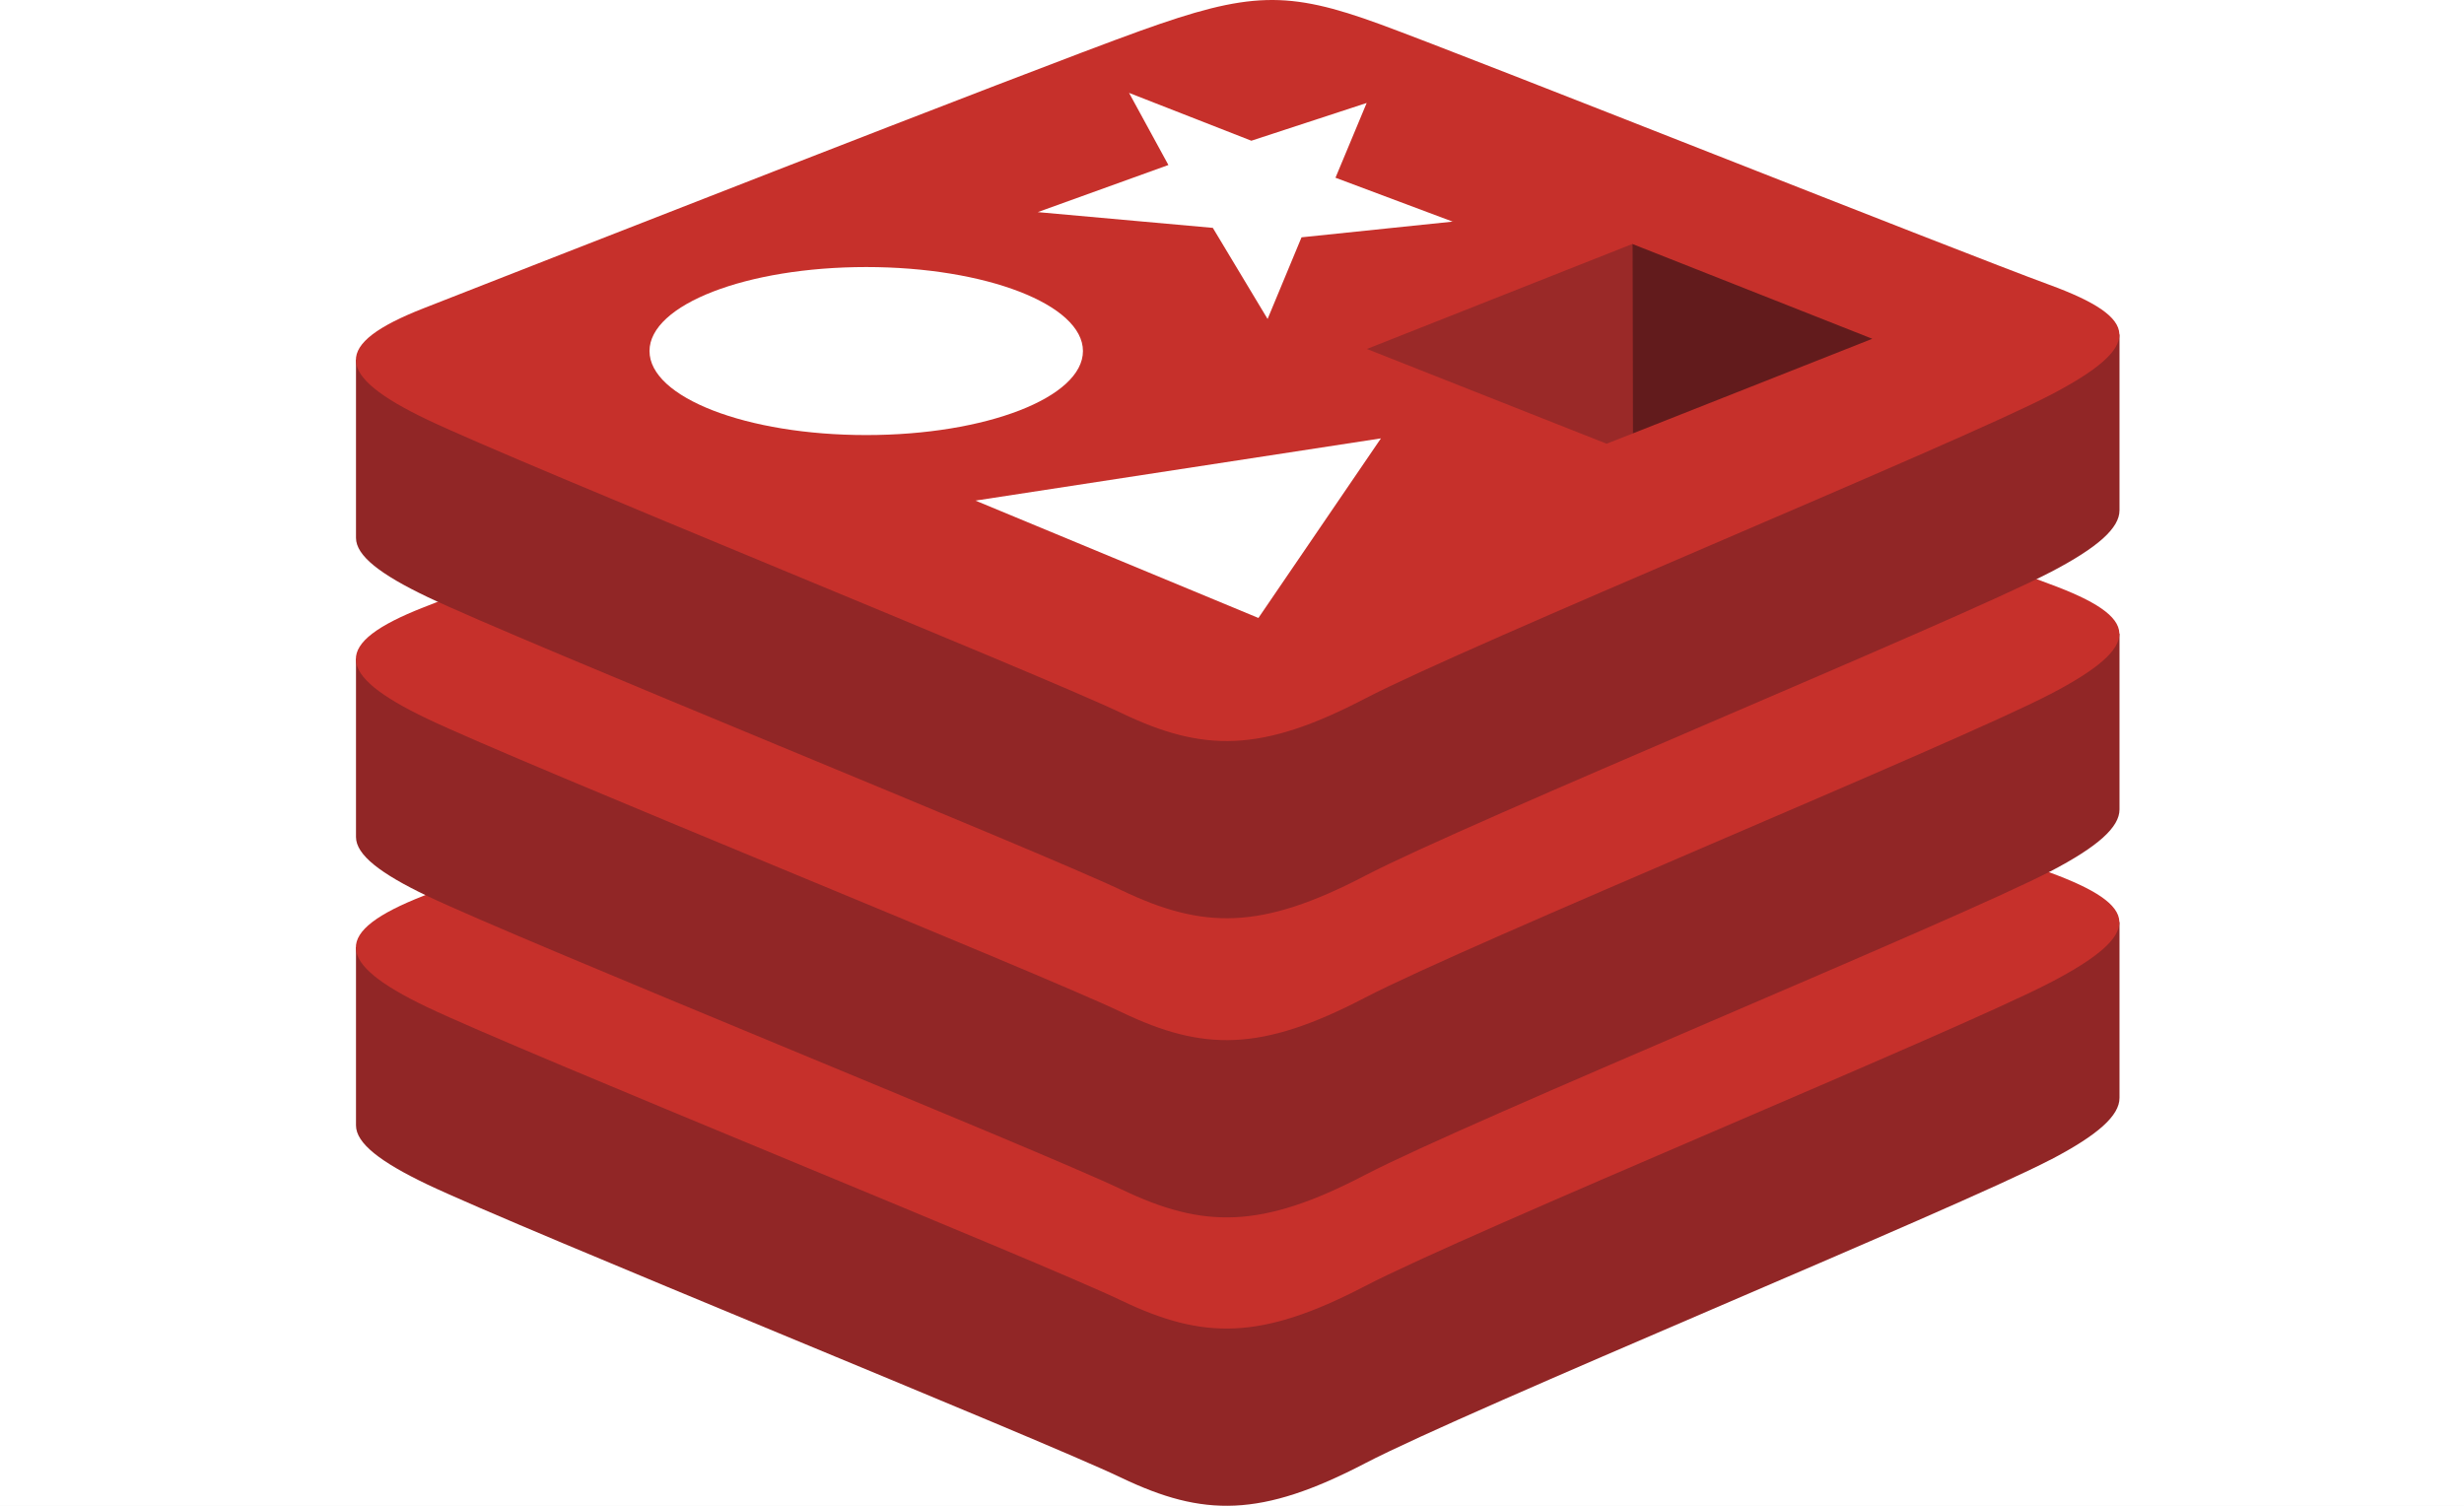
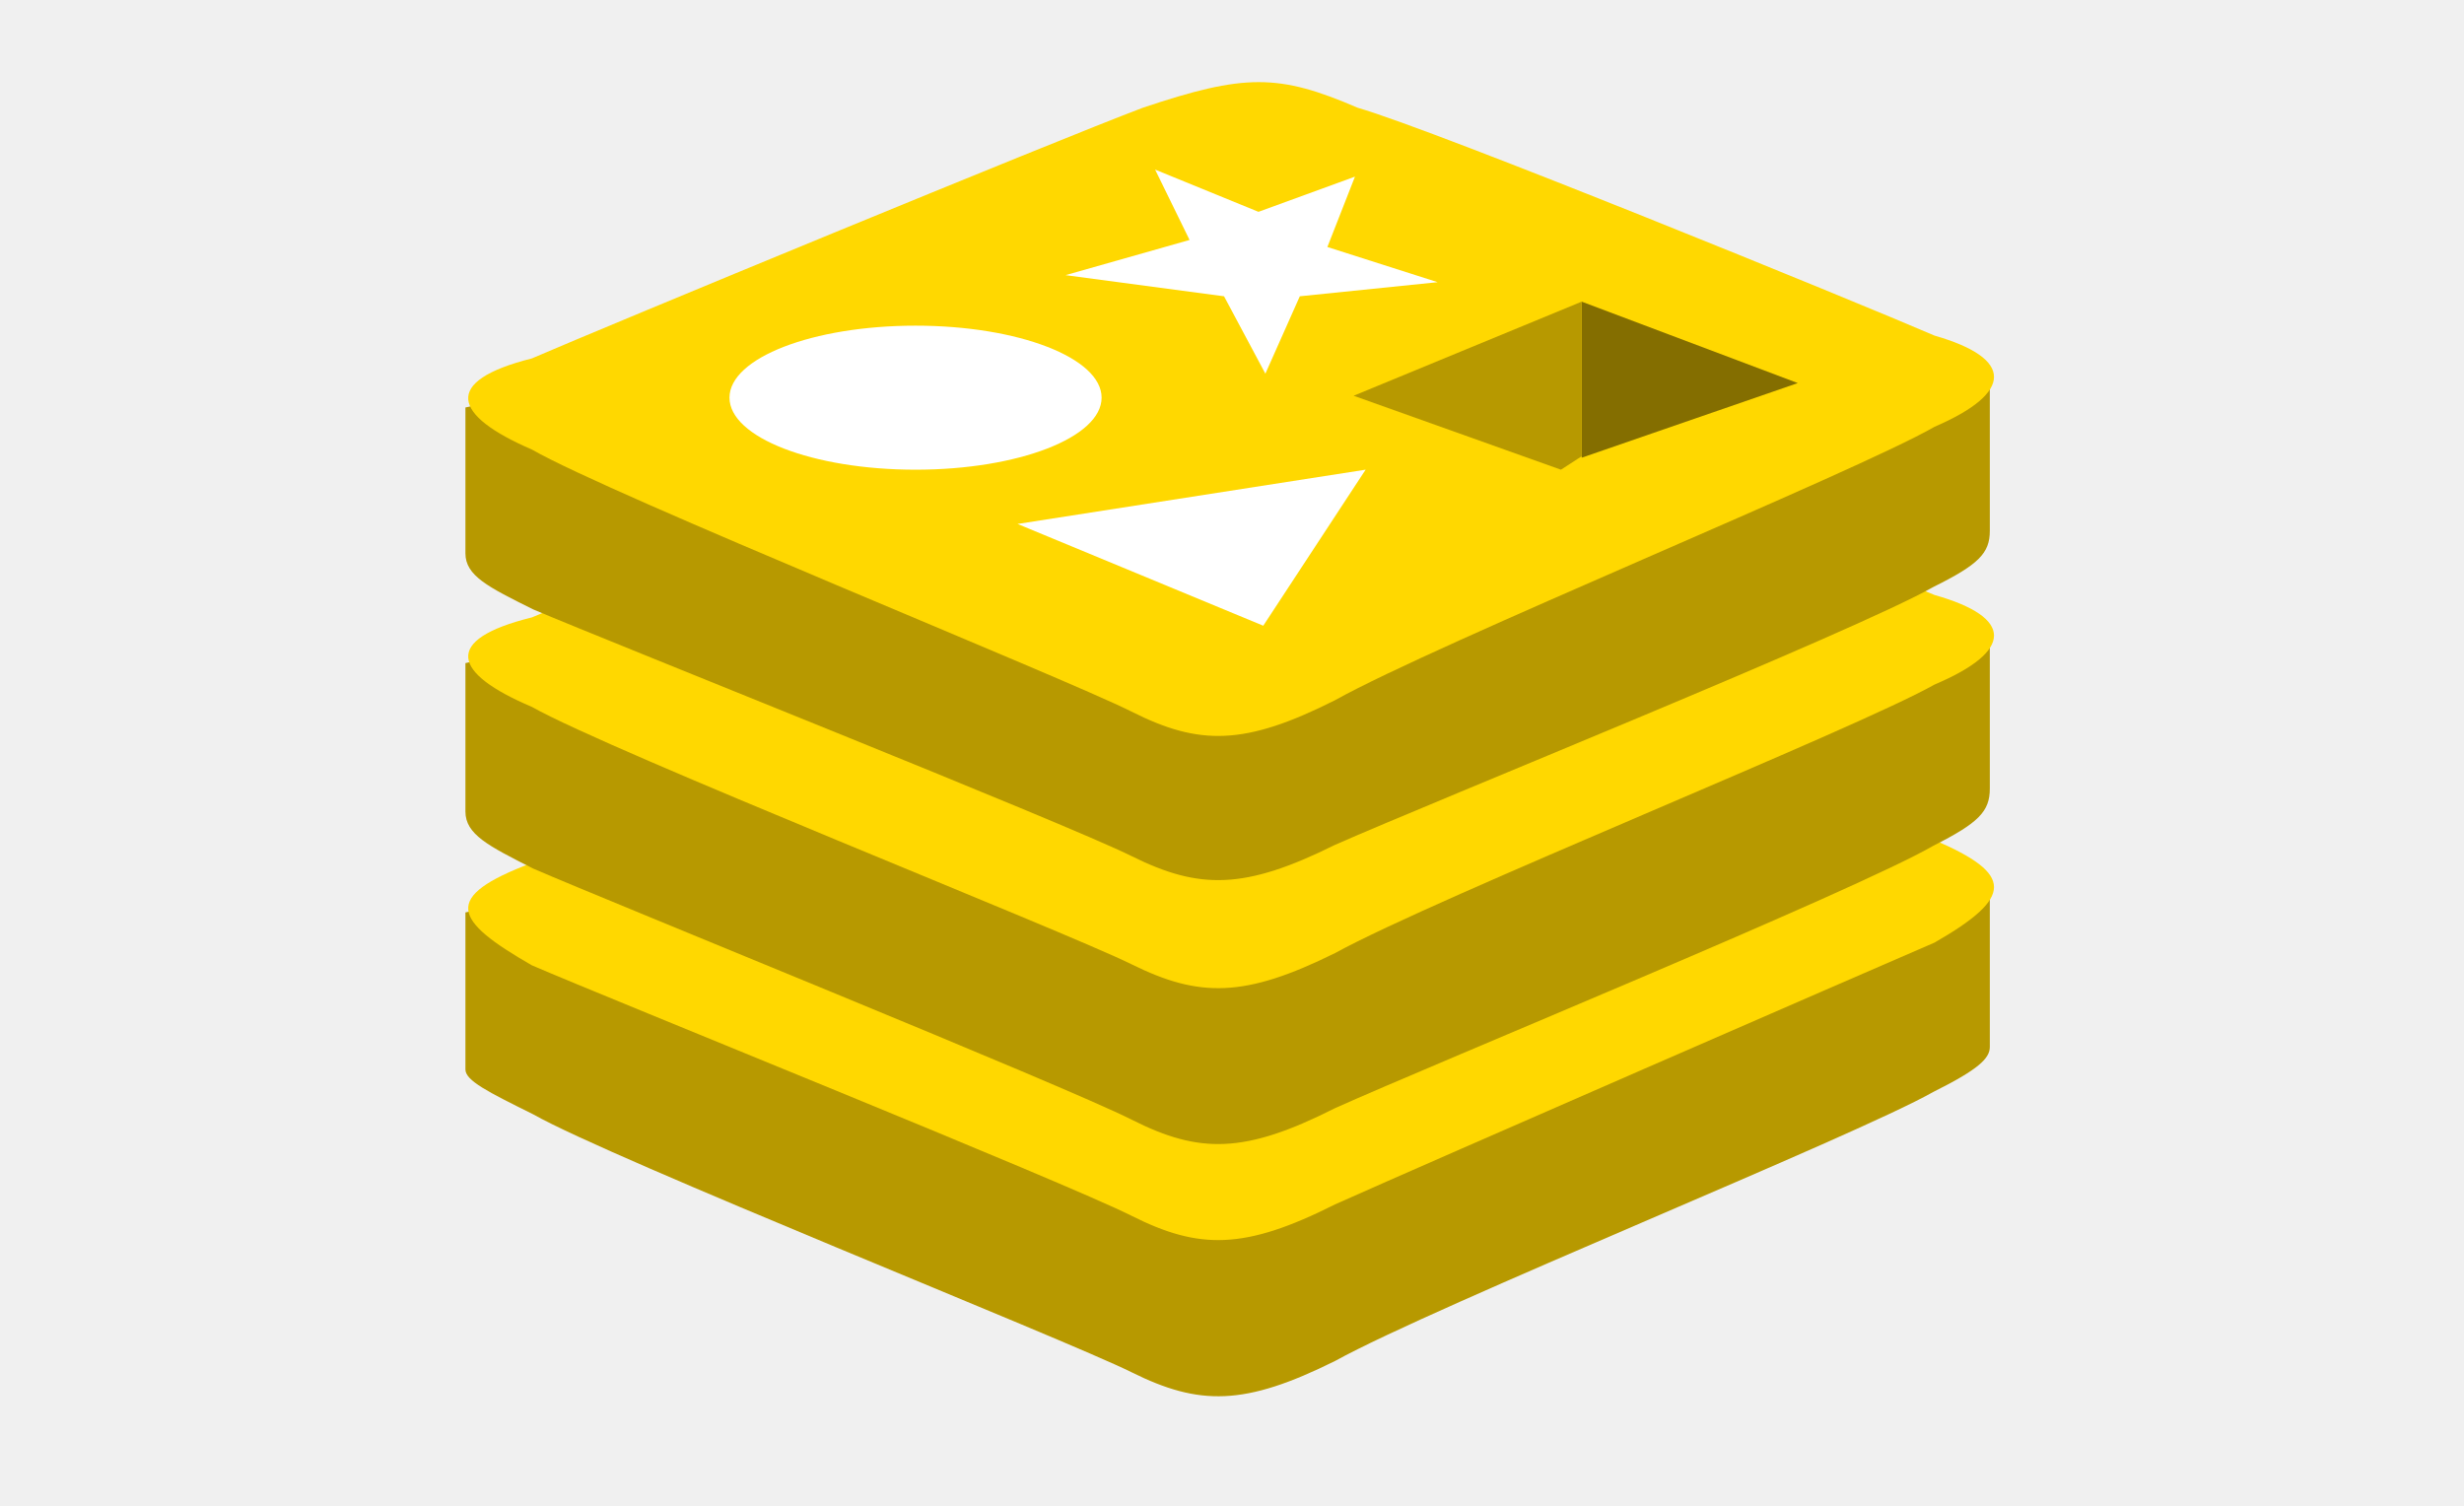
- <svg xmlns="http://www.w3.org/2000/svg" width="90" height="55" viewBox="0 0 90 55">
+ <svg xmlns="http://www.w3.org/2000/svg" width="90" height="55" viewBox="0 0 90 55" fill="none">
+   <g clip-path="url(#clip0_2807_8245)">
+     <path fill-rule="evenodd" clip-rule="evenodd" d="M70.619 39.882C67.73 41.521 52.47 47.666 48.758 49.714C45.459 51.353 43.809 51.353 41.334 50.124C38.859 48.895 22.362 42.34 19.474 40.701C17.825 39.882 17 39.472 17 39.062C17 33.327 17 33.327 17 33.327C17 33.327 38.447 28.82 41.746 27.591C45.459 26.363 46.696 26.363 49.583 27.182C52.47 28.411 69.791 31.279 72.68 32.508C72.68 38.243 72.68 38.243 72.68 38.243C72.68 38.653 72.268 39.062 70.619 39.882Z" fill="#B79900" />
+     <path fill-rule="evenodd" clip-rule="evenodd" d="M70.663 34.428C67.774 35.675 52.484 42.328 48.765 43.991C45.46 45.654 43.807 45.654 41.328 44.406C38.848 43.159 22.321 36.507 19.428 35.26C16.536 33.597 16.123 32.765 19.428 31.518C22.321 30.271 38.435 24.035 41.741 22.788C45.46 21.54 46.699 21.54 49.591 22.372C52.484 23.619 67.774 29.855 70.663 30.687C73.556 31.934 73.556 32.765 70.663 34.428Z" fill="#FFD800" />
+     <path fill-rule="evenodd" clip-rule="evenodd" d="M70.619 30.891C67.73 32.559 52.47 38.811 48.758 40.479C45.459 42.147 43.809 42.147 41.334 40.896C38.859 39.645 22.362 32.976 19.474 31.725C17.825 30.891 17 30.474 17 29.64C17 24.222 17 24.222 17 24.222C17 24.222 38.447 19.219 41.746 17.968C45.459 16.718 46.696 16.718 49.583 17.968C52.47 19.219 69.791 22.137 72.68 23.388C72.68 28.807 72.68 28.807 72.68 28.807C72.68 29.64 72.268 30.057 70.619 30.891Z" fill="#B79900" />
+     <path fill-rule="evenodd" clip-rule="evenodd" d="M70.663 25.003C67.774 26.638 52.484 32.768 48.765 34.812C45.46 36.446 43.807 36.446 41.328 35.22C38.848 33.994 22.321 27.455 19.428 25.82C16.536 24.594 16.123 23.368 19.428 22.551C22.321 21.324 38.435 14.785 41.741 13.968C45.46 12.742 46.699 12.333 49.591 13.559C52.484 14.785 67.774 20.507 70.663 21.733C73.556 22.551 73.556 23.777 70.663 25.003Z" fill="#FFD800" />
+     <path fill-rule="evenodd" clip-rule="evenodd" d="M70.619 21.439C67.73 23.078 52.47 29.223 48.758 30.861C45.459 32.5 43.809 32.5 41.334 31.271C38.859 30.042 22.362 23.487 19.474 22.258C17.825 21.439 17 21.029 17 20.21C17 14.884 17 14.884 17 14.884C17 14.884 38.447 9.968 41.746 8.739C45.459 7.51 46.696 7.51 49.583 8.739C52.47 9.558 69.791 12.835 72.68 14.065C72.68 19.39 72.68 19.39 72.68 19.39C72.68 20.21 72.268 20.62 70.619 21.439Z" fill="#B79900" />
+     <path fill-rule="evenodd" clip-rule="evenodd" d="M70.663 15.588C67.774 17.252 52.484 23.495 48.765 25.575C45.46 27.24 43.807 27.24 41.328 25.991C38.848 24.743 22.321 18.085 19.428 16.42C16.536 15.172 16.123 13.923 19.428 13.091C22.321 11.843 38.435 5.185 41.741 3.936C45.46 2.688 46.699 2.688 49.591 3.936C52.484 4.769 67.774 11.011 70.663 12.259C73.556 13.091 73.556 14.339 70.663 15.588Z" fill="#FFD800" />
+     <path fill-rule="evenodd" clip-rule="evenodd" d="M45.967 7.737L49.491 6.452L48.484 9.022L52.511 10.307L47.477 10.822L46.219 13.649L44.709 10.822L38.92 10.05L43.45 8.765L42.192 6.195L45.967 7.737Z" fill="white" />
+     <path fill-rule="evenodd" clip-rule="evenodd" d="M46.142 22.855L37.167 19.138L49.881 17.155L46.142 22.855Z" fill="white" />
+     <path fill-rule="evenodd" clip-rule="evenodd" d="M26.645 14.525C26.645 13.072 29.688 11.895 33.441 11.895C37.194 11.895 40.237 13.072 40.237 14.525C40.237 15.978 37.194 17.156 33.441 17.156C29.688 17.156 26.645 15.978 26.645 14.525Z" fill="white" />
+     <path fill-rule="evenodd" clip-rule="evenodd" d="M57.773 11.018L65.665 13.992L57.773 16.718V11.018Z" fill="#846E00" />
+     <path fill-rule="evenodd" clip-rule="evenodd" d="M57.773 11.018V16.665L57.015 17.156L49.443 14.455L57.773 11.018Z" fill="#B79900" />
+   </g>
  <defs>
-     <clipPath id="clip-redis">
-       <rect width="90" height="55" />
+     <clipPath id="clip0_2807_8245">
+       <rect width="56" height="48" fill="white" transform="translate(17 3)" />
    </clipPath>
  </defs>
-   <g id="redis" clip-path="url(#clip-redis)">
-     <rect width="90" height="55" fill="#fff" />
-     <g id="Group_74" data-name="Group 74" transform="translate(-2900.448 -987.5)">
-       <path id="Path_2137" data-name="Path 2137" d="M160.555,584.475c-3.438,1.792-21.245,9.114-25.036,11.09s-5.9,1.958-8.892.526S104.682,587,101.268,585.373c-1.706-.815-2.6-1.5-2.6-2.154v-6.511s24.671-5.371,28.654-6.8,5.364-1.48,8.754-.239,23.656,4.9,27.006,6.126v6.419c0,.643-.773,1.349-2.522,2.261" transform="translate(2814.783 445.387)" fill="#912626" />
-       <path id="Path_2138" data-name="Path 2138" d="M160.553,572.562c-3.438,1.791-21.244,9.114-25.036,11.09s-5.9,1.958-8.891.525-21.944-9.086-25.358-10.717-3.485-2.755-.132-4.067,22.2-8.707,26.182-10.136,5.364-1.481,8.754-.239,21.09,8.287,24.439,9.514,3.479,2.239.042,4.031" transform="translate(2814.783 450.827)" fill="#c6302b" />
-       <path id="Path_2139" data-name="Path 2139" d="M160.555,562.943c-3.438,1.792-21.245,9.113-25.036,11.091s-5.9,1.957-8.892.525-21.945-9.087-25.359-10.718c-1.706-.815-2.6-1.5-2.6-2.153v-6.512s24.671-5.37,28.654-6.8,5.364-1.48,8.754-.239,23.656,4.9,27.006,6.125v6.42c0,.643-.773,1.349-2.522,2.261" transform="translate(2814.783 456.384)" fill="#912626" />
-       <path id="Path_2140" data-name="Path 2140" d="M160.553,551.03c-3.438,1.792-21.244,9.113-25.036,11.09s-5.9,1.957-8.891.525-21.944-9.086-25.358-10.717-3.485-2.755-.132-4.068,22.2-8.707,26.182-10.135,5.364-1.481,8.754-.239,21.09,8.286,24.439,9.514,3.479,2.239.042,4.031" transform="translate(2814.783 461.824)" fill="#c6302b" />
-       <path id="Path_2133" data-name="Path 2133" d="M160.555,540.613c-3.438,1.791-21.245,9.113-25.036,11.091s-5.9,1.957-8.892.525-21.945-9.087-25.359-10.717c-1.706-.816-2.6-1.5-2.6-2.154v-6.512s24.671-5.37,28.654-6.8,5.364-1.48,8.754-.239,23.656,4.9,27.006,6.125v6.419c0,.643-.773,1.349-2.522,2.261" transform="translate(2814.783 467.788)" fill="#912626" />
-       <path id="Path_2134" data-name="Path 2134" d="M160.554,528.7c-3.438,1.792-21.244,9.113-25.036,11.09s-5.9,1.957-8.891.526-21.944-9.087-25.358-10.718-3.485-2.754-.132-4.067,22.2-8.706,26.182-10.136,5.364-1.48,8.754-.239,21.09,8.287,24.439,9.514,3.479,2.238.042,4.03" transform="translate(2814.783 473.229)" fill="#c6302b" />
-       <path id="Path_2135" data-name="Path 2135" d="M149.938,525.9l-5.538.575-1.24,2.983-2-3.328-6.395-.575,4.772-1.721L138.1,521.2l4.467,1.747,4.212-1.379-1.139,2.731,4.294,1.608m-7.108,14.472-10.336-4.287,14.81-2.273-4.475,6.56M128.5,527.561c4.372,0,7.916,1.374,7.916,3.068s-3.544,3.069-7.916,3.069-7.916-1.374-7.916-3.069,3.544-3.068,7.916-3.068" transform="translate(2803.588 469.693)" fill="#fff" />
-       <path id="Path_2141" data-name="Path 2141" d="M193.957,532.484l8.766,3.463-8.758,3.461-.008-6.925" transform="translate(2766.113 463.927)" fill="#621b1c" />
-       <path id="Path_2142" data-name="Path 2142" d="M174.137,536.32l9.7-3.836.008,6.924-.951.372-8.754-3.46" transform="translate(2776.236 463.927)" fill="#9a2928" />
-     </g>
-   </g>
</svg>
